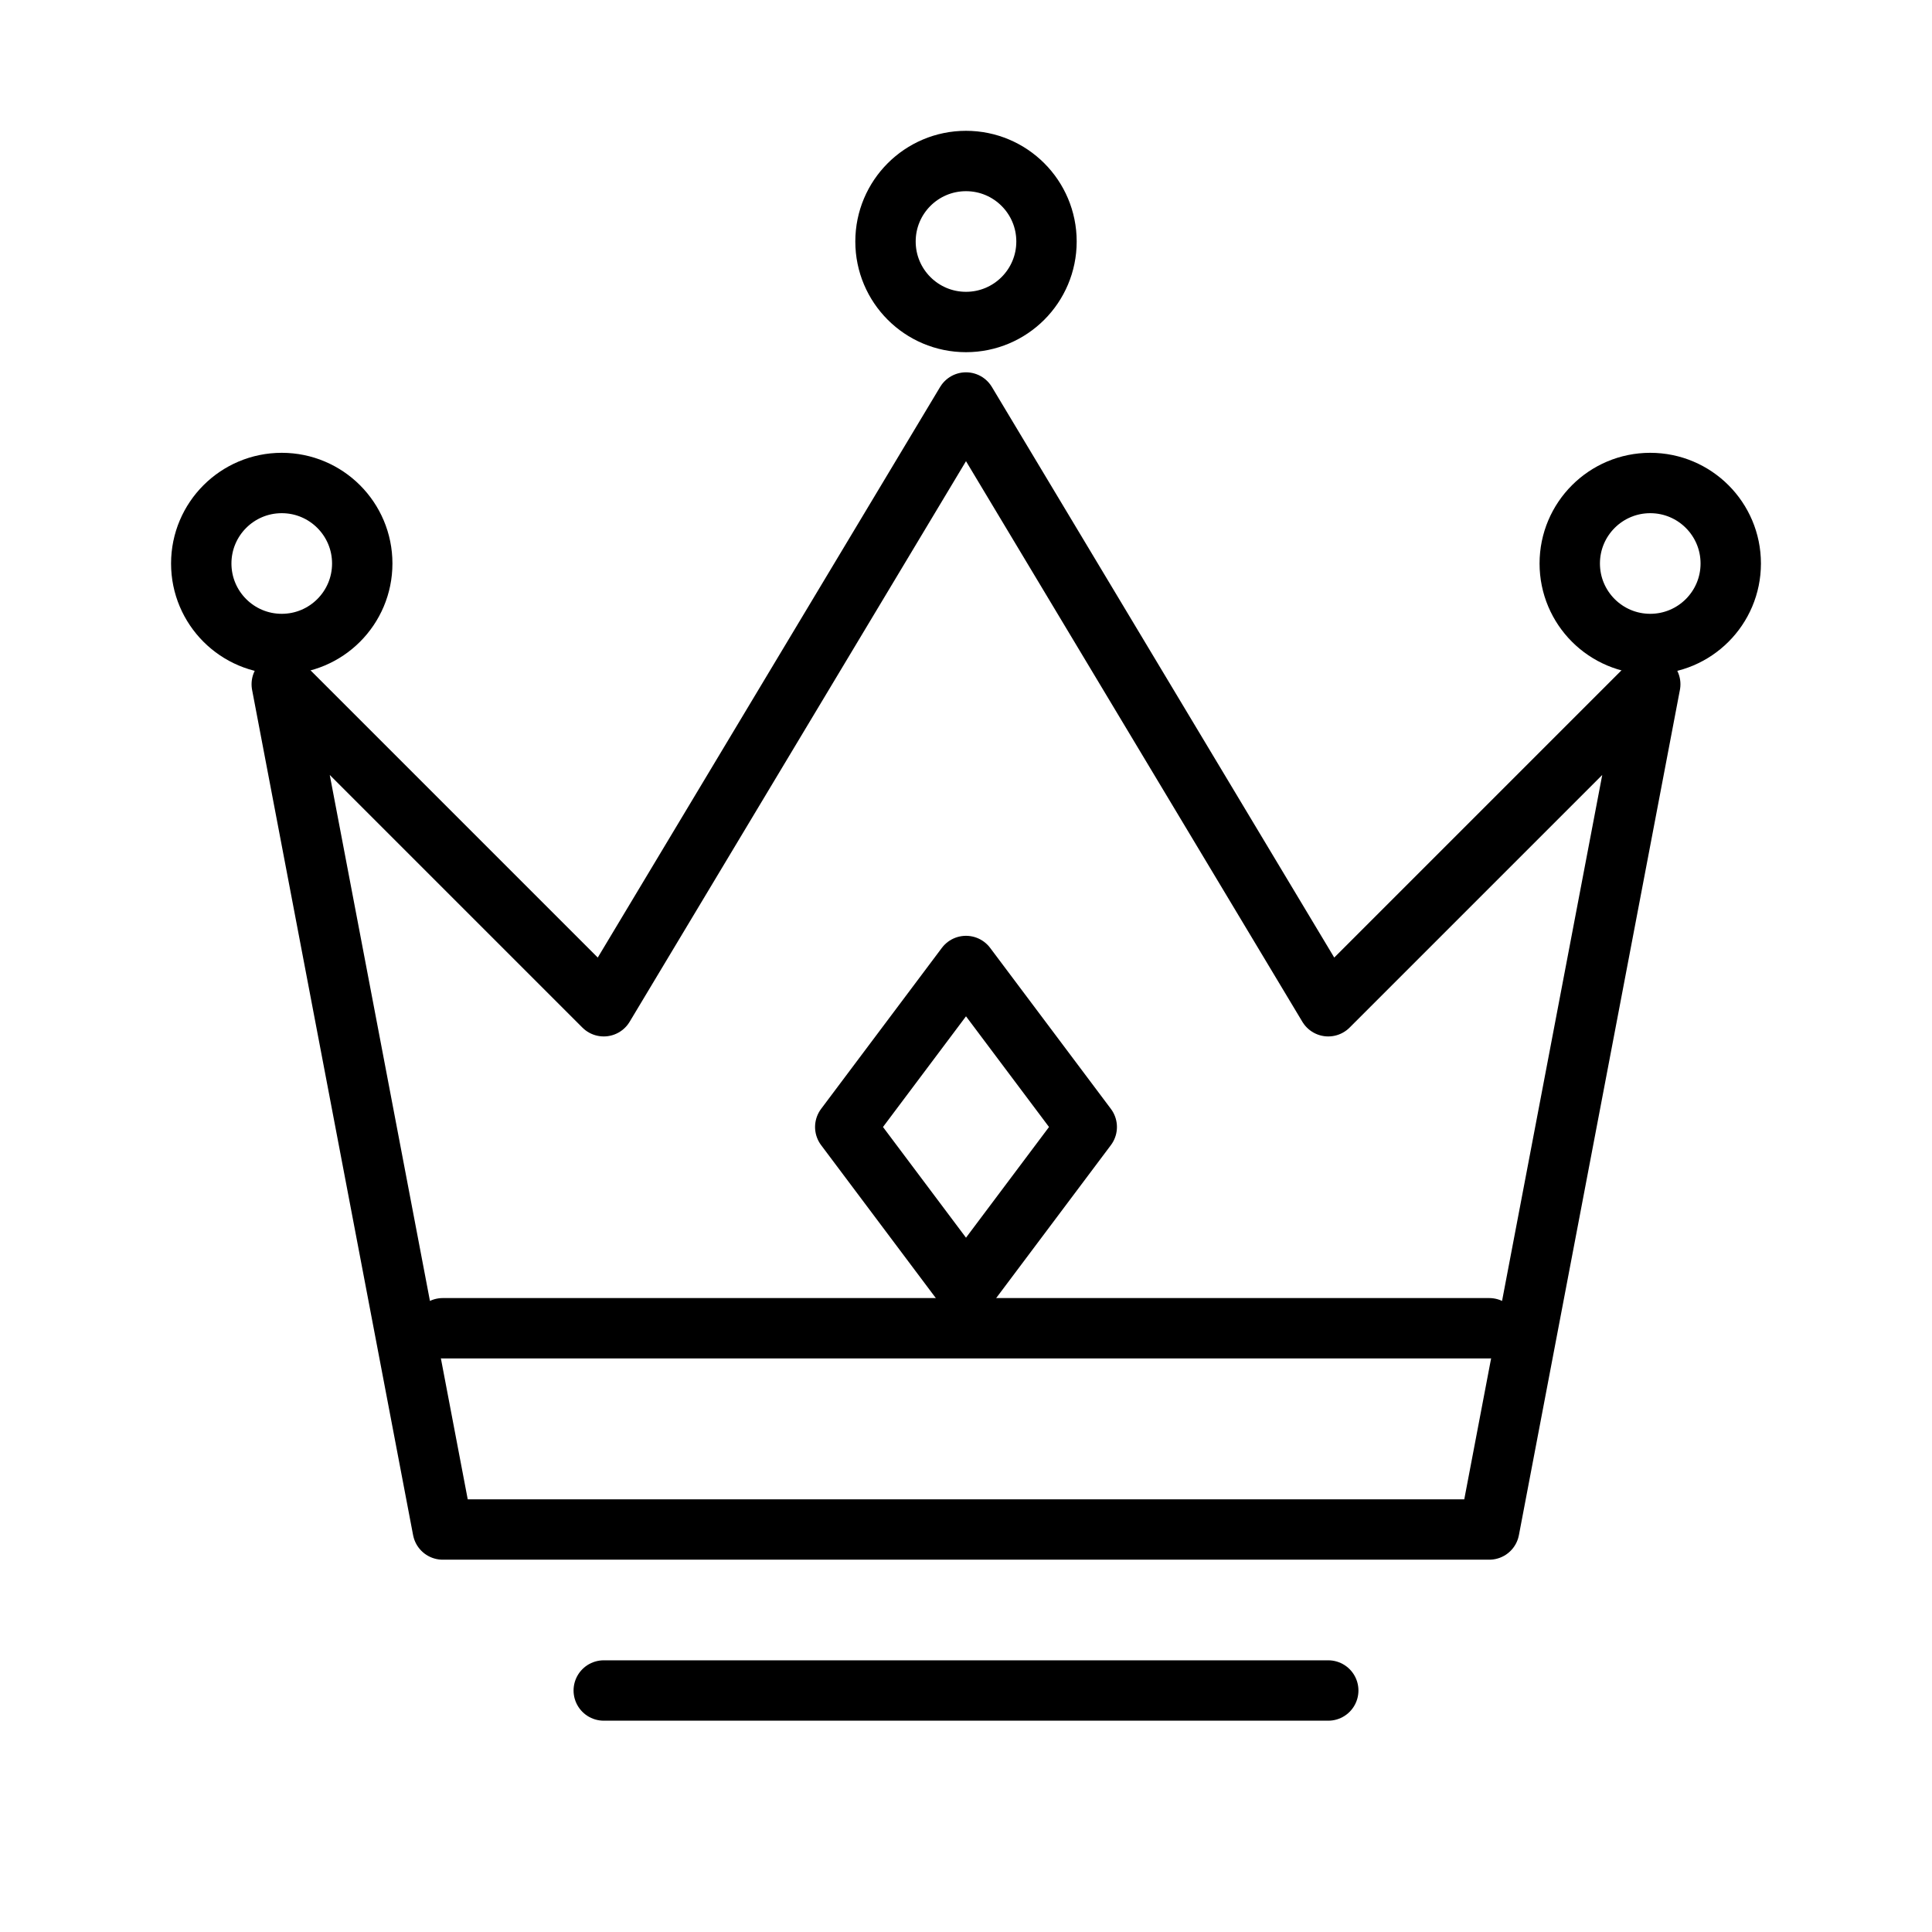
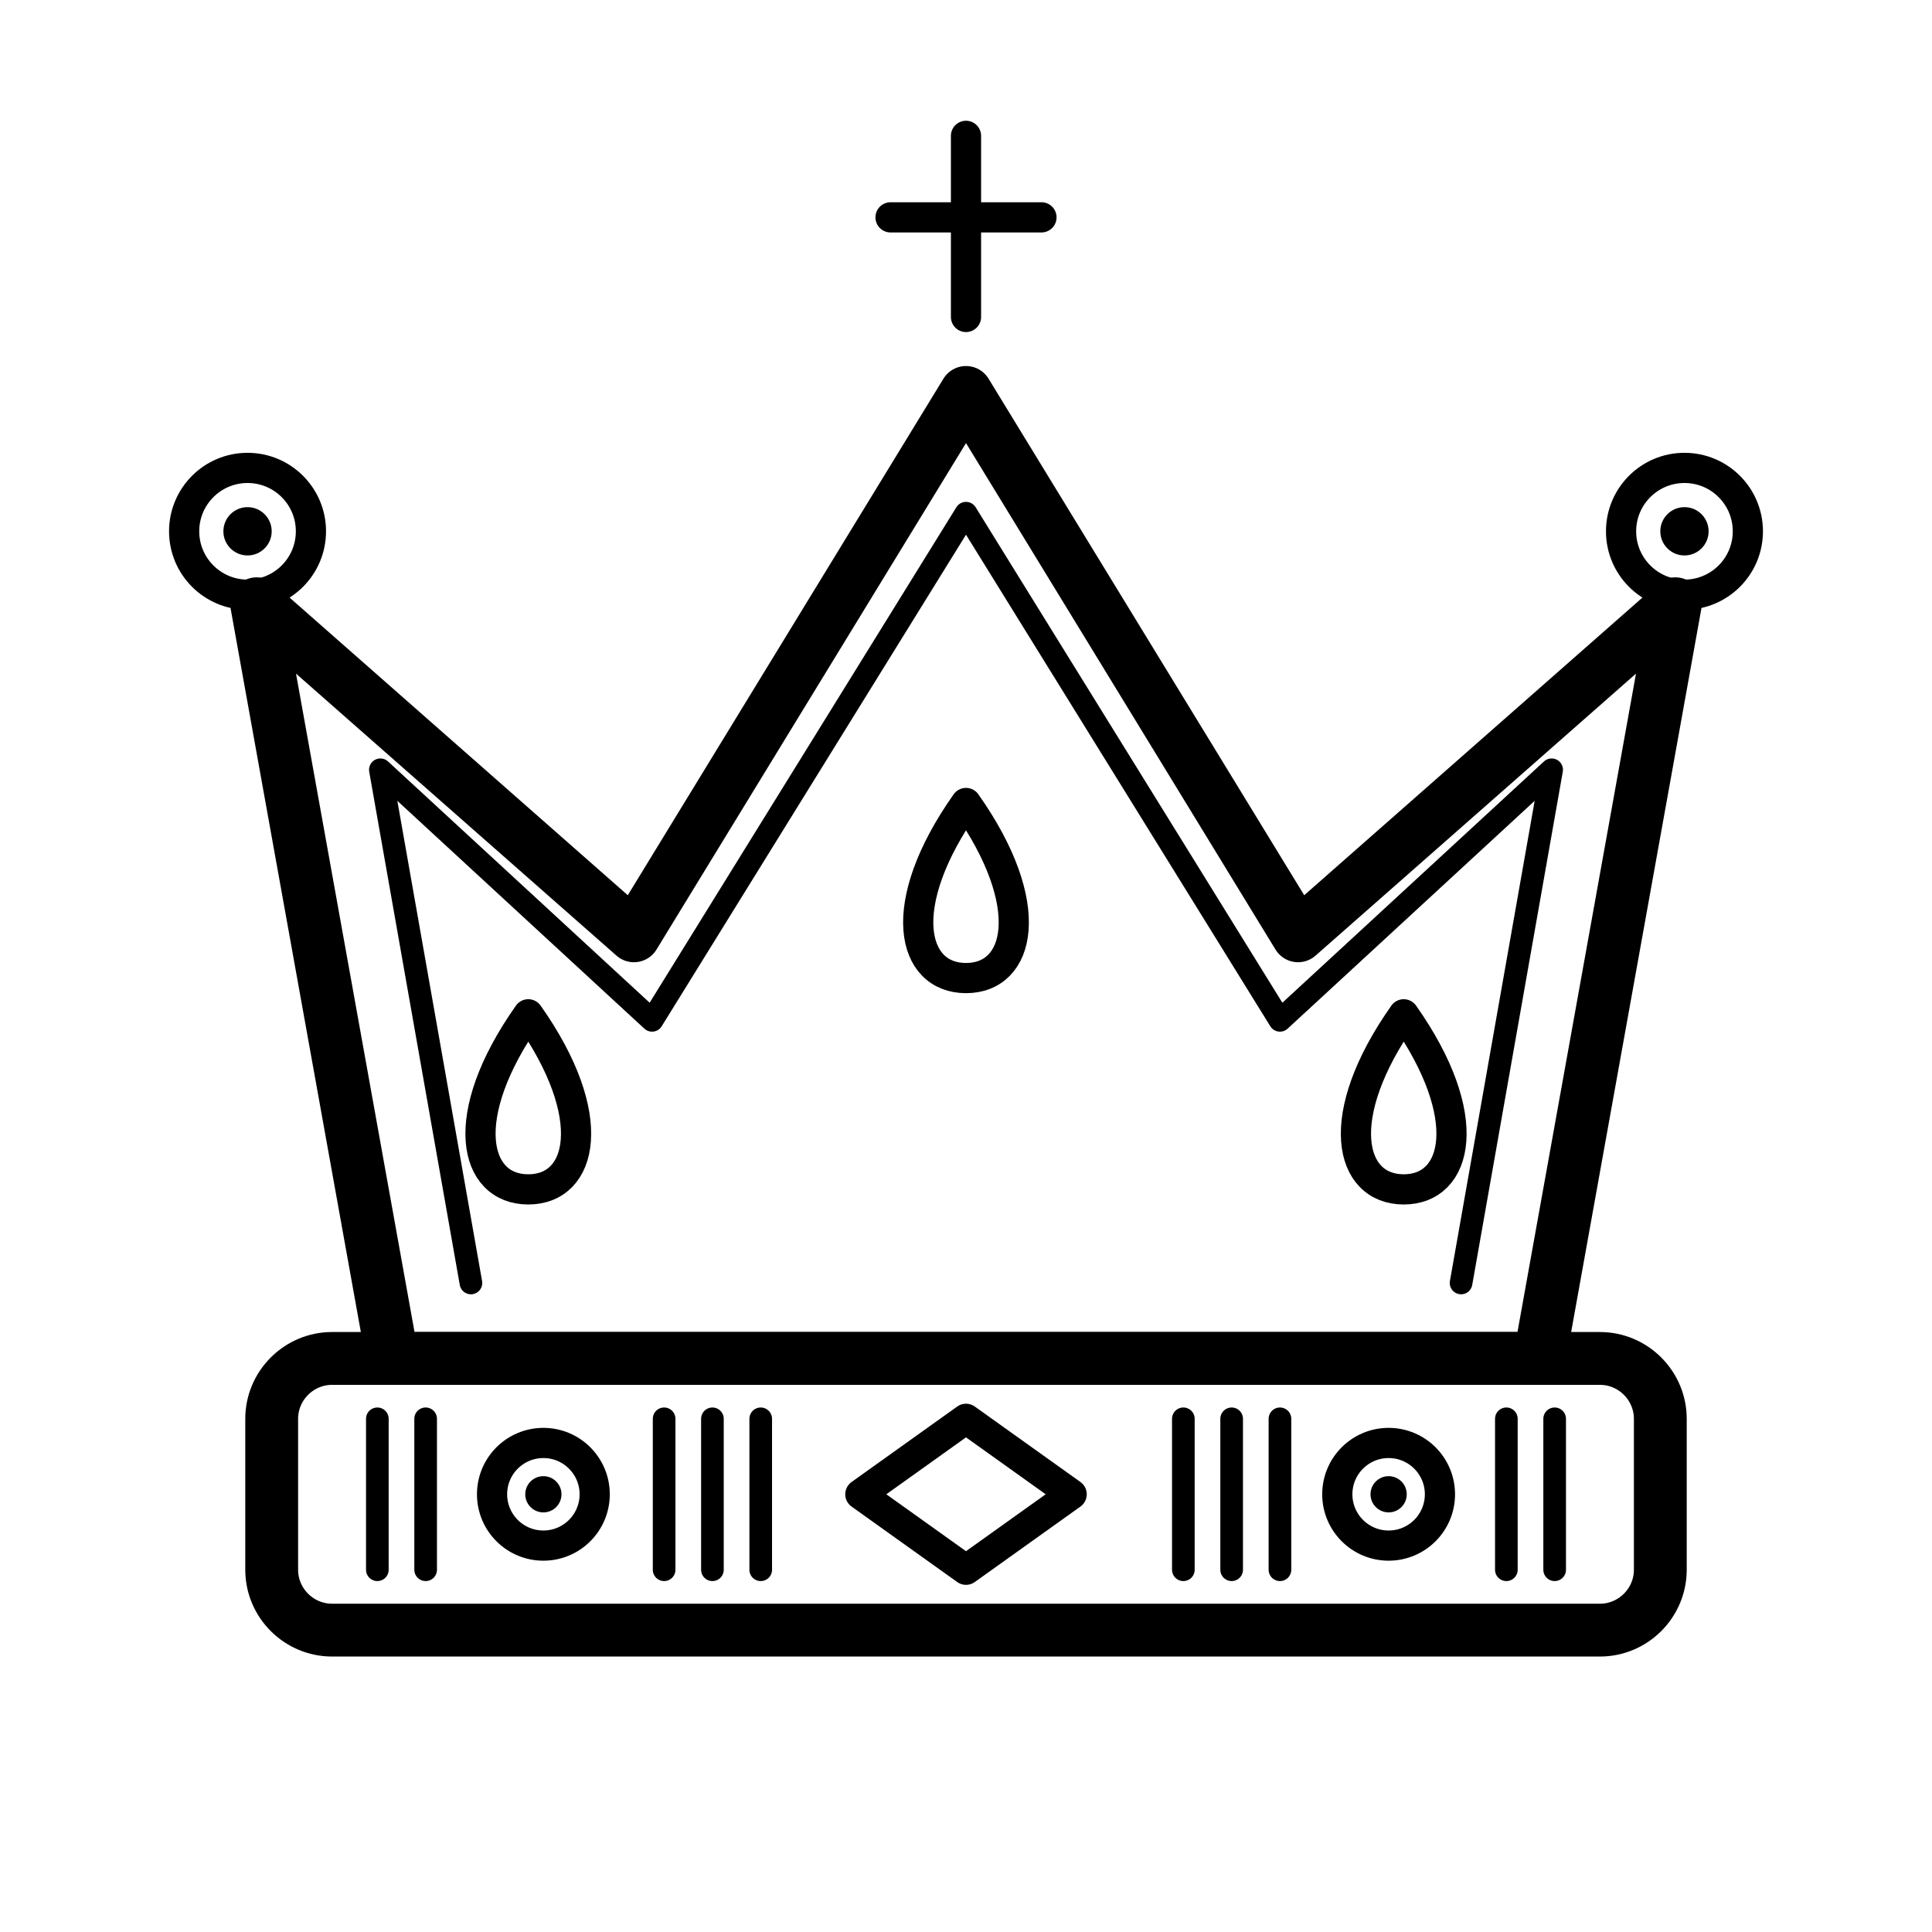
- <svg xmlns="http://www.w3.org/2000/svg" viewBox="0 0 48 48" fill="none" stroke="currentColor" stroke-width="1.5" stroke-linecap="round" stroke-linejoin="round">
-   <path pathLength="1" d="M7 17 15 25 24 10 33 25 41 17 37 38H11L7 17Z" />
-   <path pathLength="1" d="M11 33h26M15 42h18" />
-   <path pathLength="1" d="M24 24l3 4-3 4-3-4 3-4Z" />
-   <path pathLength="1" d="M9 14a2 2 0 1 1-4 0 2 2 0 0 1 4 0Z" />
-   <path pathLength="1" d="M26 6a2 2 0 1 1-4 0 2 2 0 0 1 4 0Z" />
-   <path pathLength="1" d="M43 14a2 2 0 1 1-4 0 2 2 0 0 1 4 0Z" />
+ <svg xmlns="http://www.w3.org/2000/svg" viewBox="0 0 64 64" fill="none" stroke="currentColor" stroke-linecap="round" stroke-linejoin="round">
+   <path pathLength="1" d="M13 45L8.5 20L21 31L32 13L43 31L55.5 20L51 45Z" stroke-width="1.75" />
+   <circle pathLength="1" cx="8.2" cy="17.6" r="2.1" stroke-width="1" />
+   <circle pathLength="1" cx="55.8" cy="17.6" r="2.1" stroke-width="1" />
+   <path pathLength="1" d="M32 4.5V10.5M29.5 7.2H34.5" stroke-width="1" />
+   <circle cx="8.2" cy="17.6" r="0.8" fill="currentColor" stroke="none" />
+   <circle cx="55.8" cy="17.6" r="0.8" fill="currentColor" stroke="none" />
+   <path pathLength="1" d="M17.5 33.6C19.9 37 19.3 39.4 17.5 39.4S15.1 37 17.5 33.6Z" stroke-width="1" />
+   <path pathLength="1" d="M32 26.6C34.4 30 33.8 32.4 32 32.4S29.6 30 32 26.6Z" stroke-width="1" />
+   <path pathLength="1" d="M46.5 33.6C48.9 37 48.3 39.4 46.5 39.4S44.1 37 46.5 33.6Z" stroke-width="1" />
+   <path pathLength="1" d="M11 45H53C54.1 45 55 45.9 55 47V52C55 53.1 54.1 54 53 54H11C9.9 54 9 53.1 9 52V47C9 45.9 9.9 45 11 45Z" stroke-width="1.75" />
+   <path pathLength="1" d="M28.5 49.5L32 47L35.5 49.5L32 52Z" stroke-width="1" />
+   <circle pathLength="1" cx="18" cy="49.5" r="1.7" stroke-width="1" />
+   <circle cx="18" cy="49.5" r="0.6" fill="currentColor" stroke="none" />
+   <circle pathLength="1" cx="46" cy="49.5" r="1.7" stroke-width="1" />
+   <circle cx="46" cy="49.5" r="0.6" fill="currentColor" stroke="none" />
+   <path pathLength="1" d="M12.5 47L12.5 52 M14.1 47L14.1 52 M22 47L22 52 M23.6 47L23.6 52 M25.2 47L25.2 52 M39.2 47L39.2 52 M40.8 47L40.8 52 M42.4 47L42.4 52 M49.9 47L49.9 52 M51.5 47L51.5 52" stroke-width="0.75" />
+   <path pathLength="1" d="M15.6 42.5L12.6 25.5L21.6 33.8L32 17L42.4 33.8L51.4 25.5L48.4 42.5" stroke-width="0.75" />
</svg>
